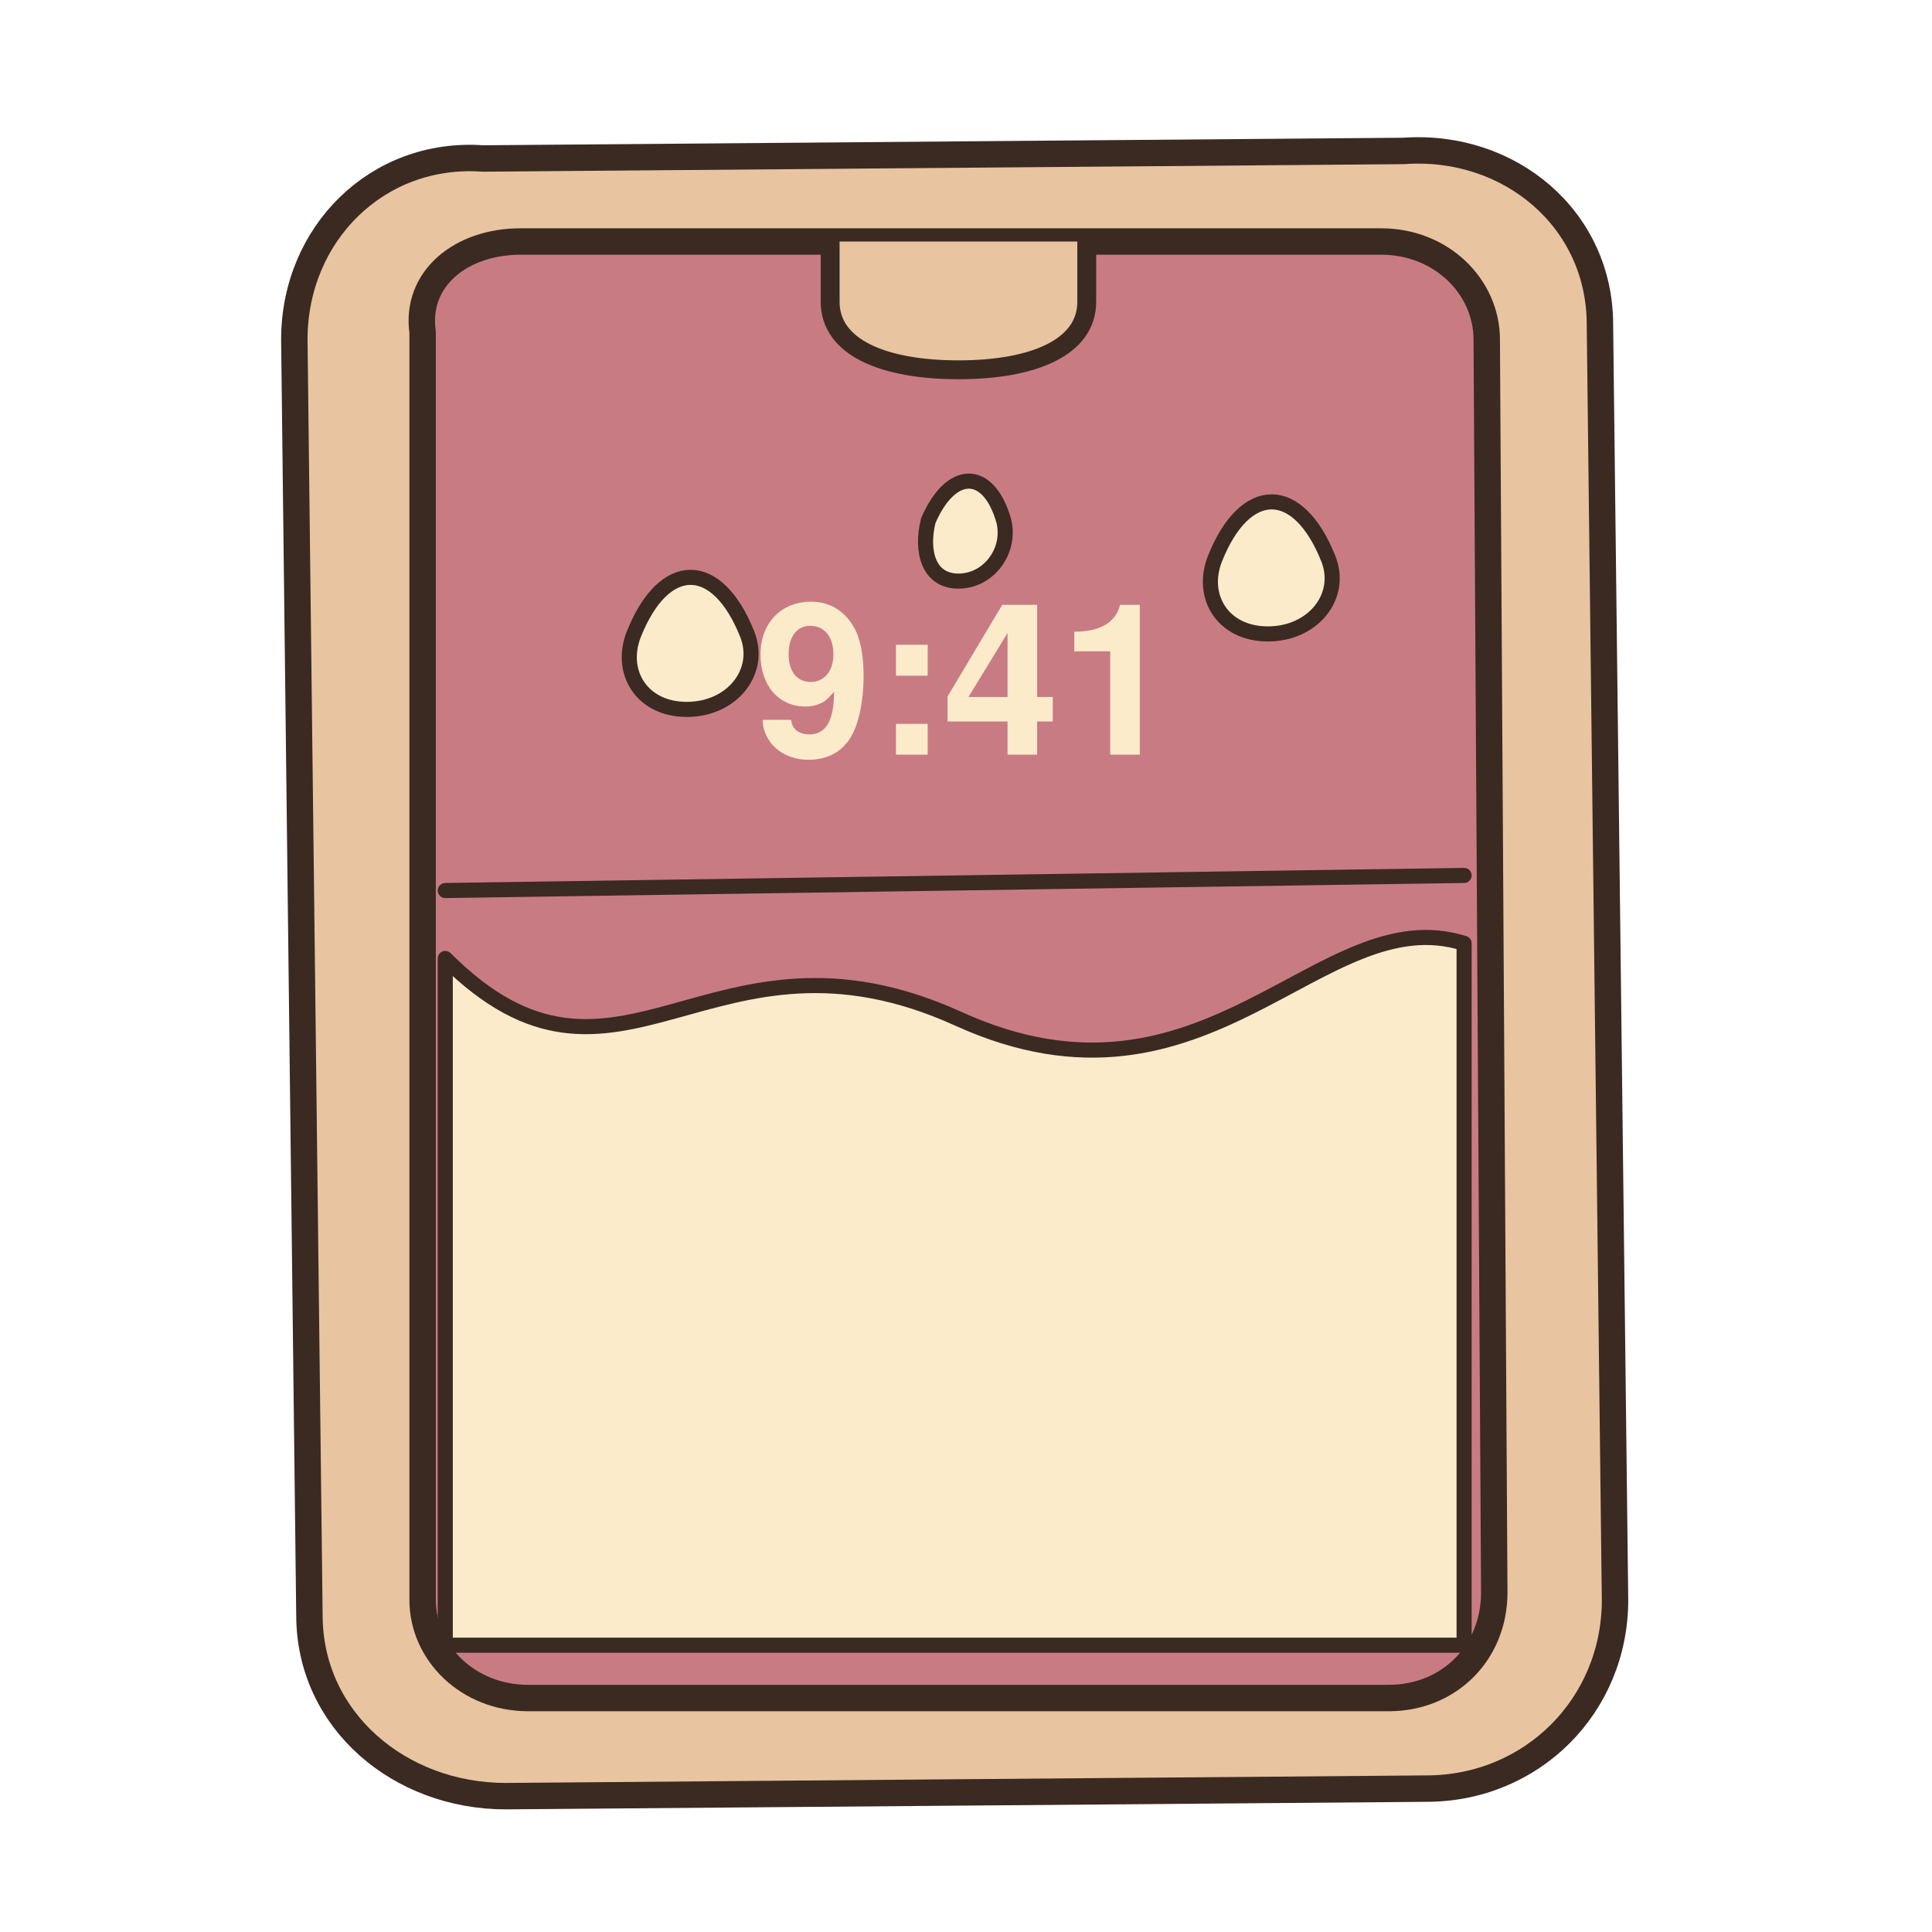
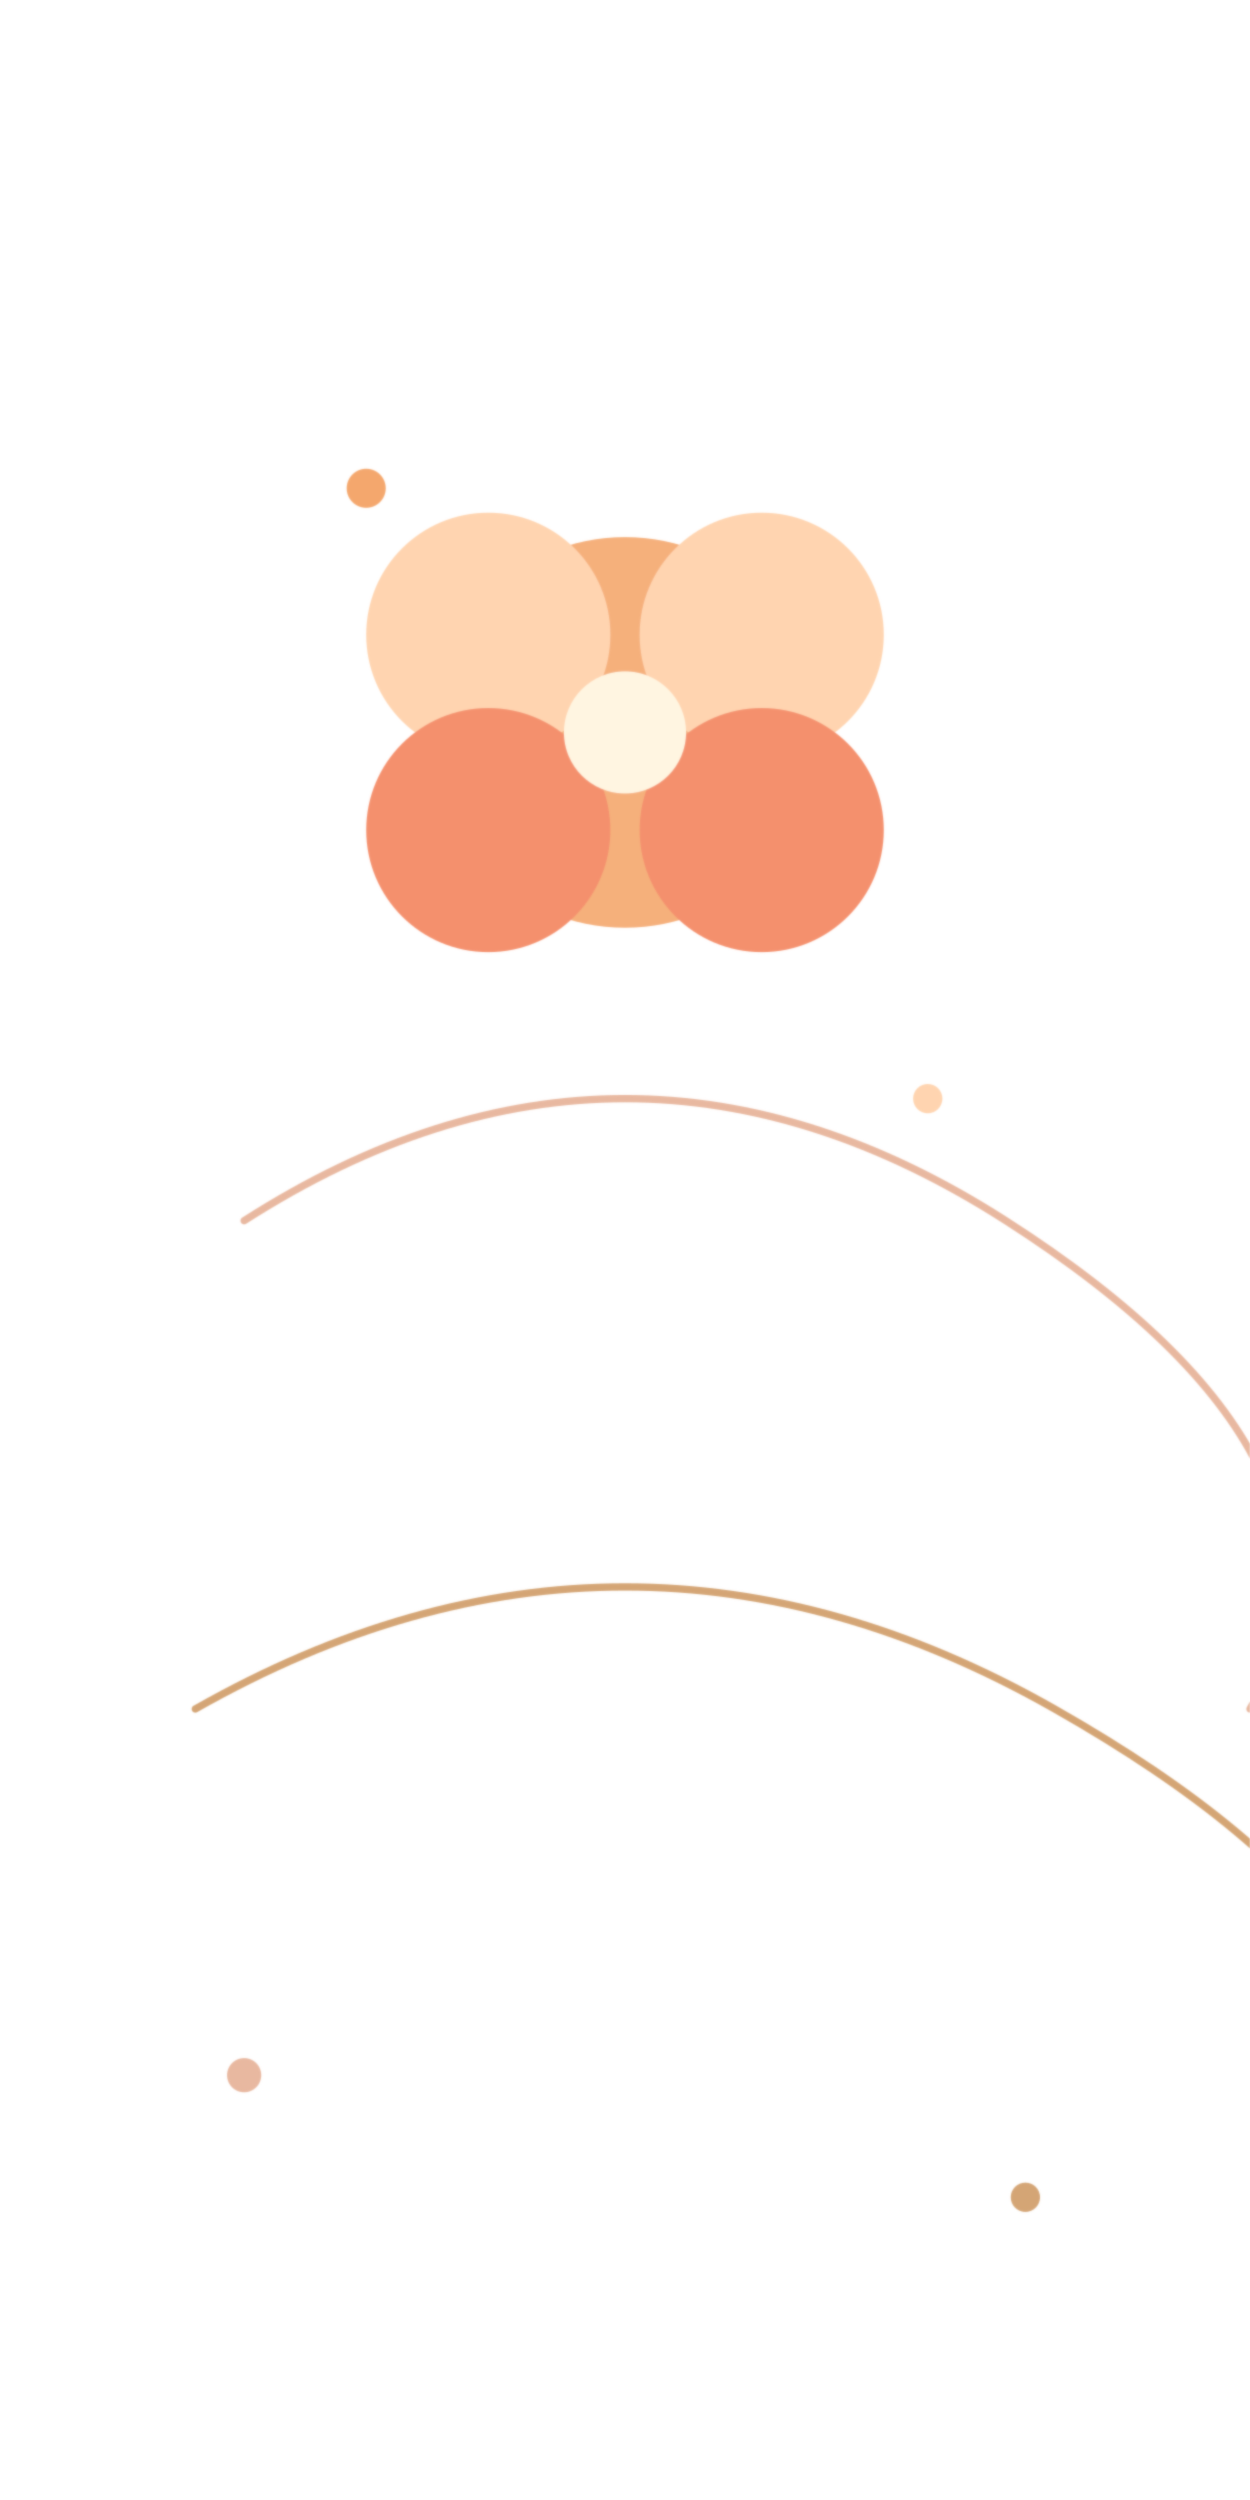
- <svg xmlns="http://www.w3.org/2000/svg" width="1024" height="1024" viewBox="0 0 512 512">
-   <g stroke="#3A2A22" stroke-width="7" stroke-linecap="round" stroke-linejoin="round">
-     <path d="M 128,42 C 100,40 78,62 78,90 L 82,428 C 82,456 106,476 134,476 L 378,474 C 406,474 428,452 428,424 L 424,86 C 424,58 400,38 372,40 Z" fill="#E8C4A0" />
-     <path d="M 112,88 C 110,74 122,64 138,64 L 366,64 C 382,64 394,76 394,90 L 396,422 C 396,438 384,450 368,450 L 140,450 C 124,450 112,438 112,424 Z" fill="#C97B84" />
-     <path d="M 220,64 L 220,80 C 220,92 234,98 254,98 C 274,98 288,92 288,80 L 288,64" fill="#E8C4A0" stroke-width="5" />
-     <path d="M 168,168 C 176,148 190,148 198,168 C 202,178 194,188 182,188 C 170,188 164,178 168,168 Z" fill="#FCEBCB" stroke-width="4" />
-     <path d="M 322,148 C 330,128 344,128 352,148 C 356,158 348,168 336,168 C 324,168 318,158 322,148 Z" fill="#FCEBCB" stroke-width="4" />
-     <path d="M 246,138 C 252,124 262,124 266,138 C 268,146 262,154 254,154 C 246,154 244,146 246,138 Z" fill="#FCEBCB" stroke-width="4" />
-     <path d="M 118,236 L 388,232" fill="none" stroke-width="4" />
-     <path d="M 118,254 C 164,300 188,240 254,270 C 320,300 350,238 388,250 L 388,436 L 118,436 Z" fill="#FCEBCB" stroke-width="4" />
-     <text x="256" y="200" font-family="'Segoe UI', Helvetica, Arial, sans-serif" font-size="56" font-weight="700" fill="#FCEBCB" stroke="none" text-anchor="middle">9:41</text>
+ <svg xmlns="http://www.w3.org/2000/svg" width="1024" height="2048" viewBox="0 0 512 1024">
+   <defs>
+     <filter id="soft">
+       <feGaussianBlur in="SourceGraphic" stdDeviation="0.5" />
+     </filter>
+   </defs>
+   <g filter="url(#soft)">
+     <circle cx="256" cy="300" r="80" fill="#F4A76D" opacity="0.9" />
+     <circle cx="200" cy="260" r="50" fill="#FFD4B0" />
+     <circle cx="312" cy="260" r="50" fill="#FFD4B0" />
+     <circle cx="200" cy="340" r="50" fill="#F4906D" />
+     <circle cx="312" cy="340" r="50" fill="#F4906D" />
+     <circle cx="256" cy="300" r="25" fill="#FFF5E1" />
+     <path d="M 100 500 Q 256 400 412 500 T 512 700" stroke="#E8B8A0" stroke-width="3" fill="none" stroke-linecap="round" />
+     <path d="M 80 700 Q 256 600 432 700 T 560 900" stroke="#D4A574" stroke-width="3" fill="none" stroke-linecap="round" />
+     <circle cx="150" cy="200" r="8" fill="#F4A76D" />
+     <circle cx="380" cy="450" r="6" fill="#FFD4B0" />
+     <circle cx="100" cy="850" r="7" fill="#E8B8A0" />
+     <circle cx="420" cy="900" r="6" fill="#D4A574" />
  </g>
</svg>
